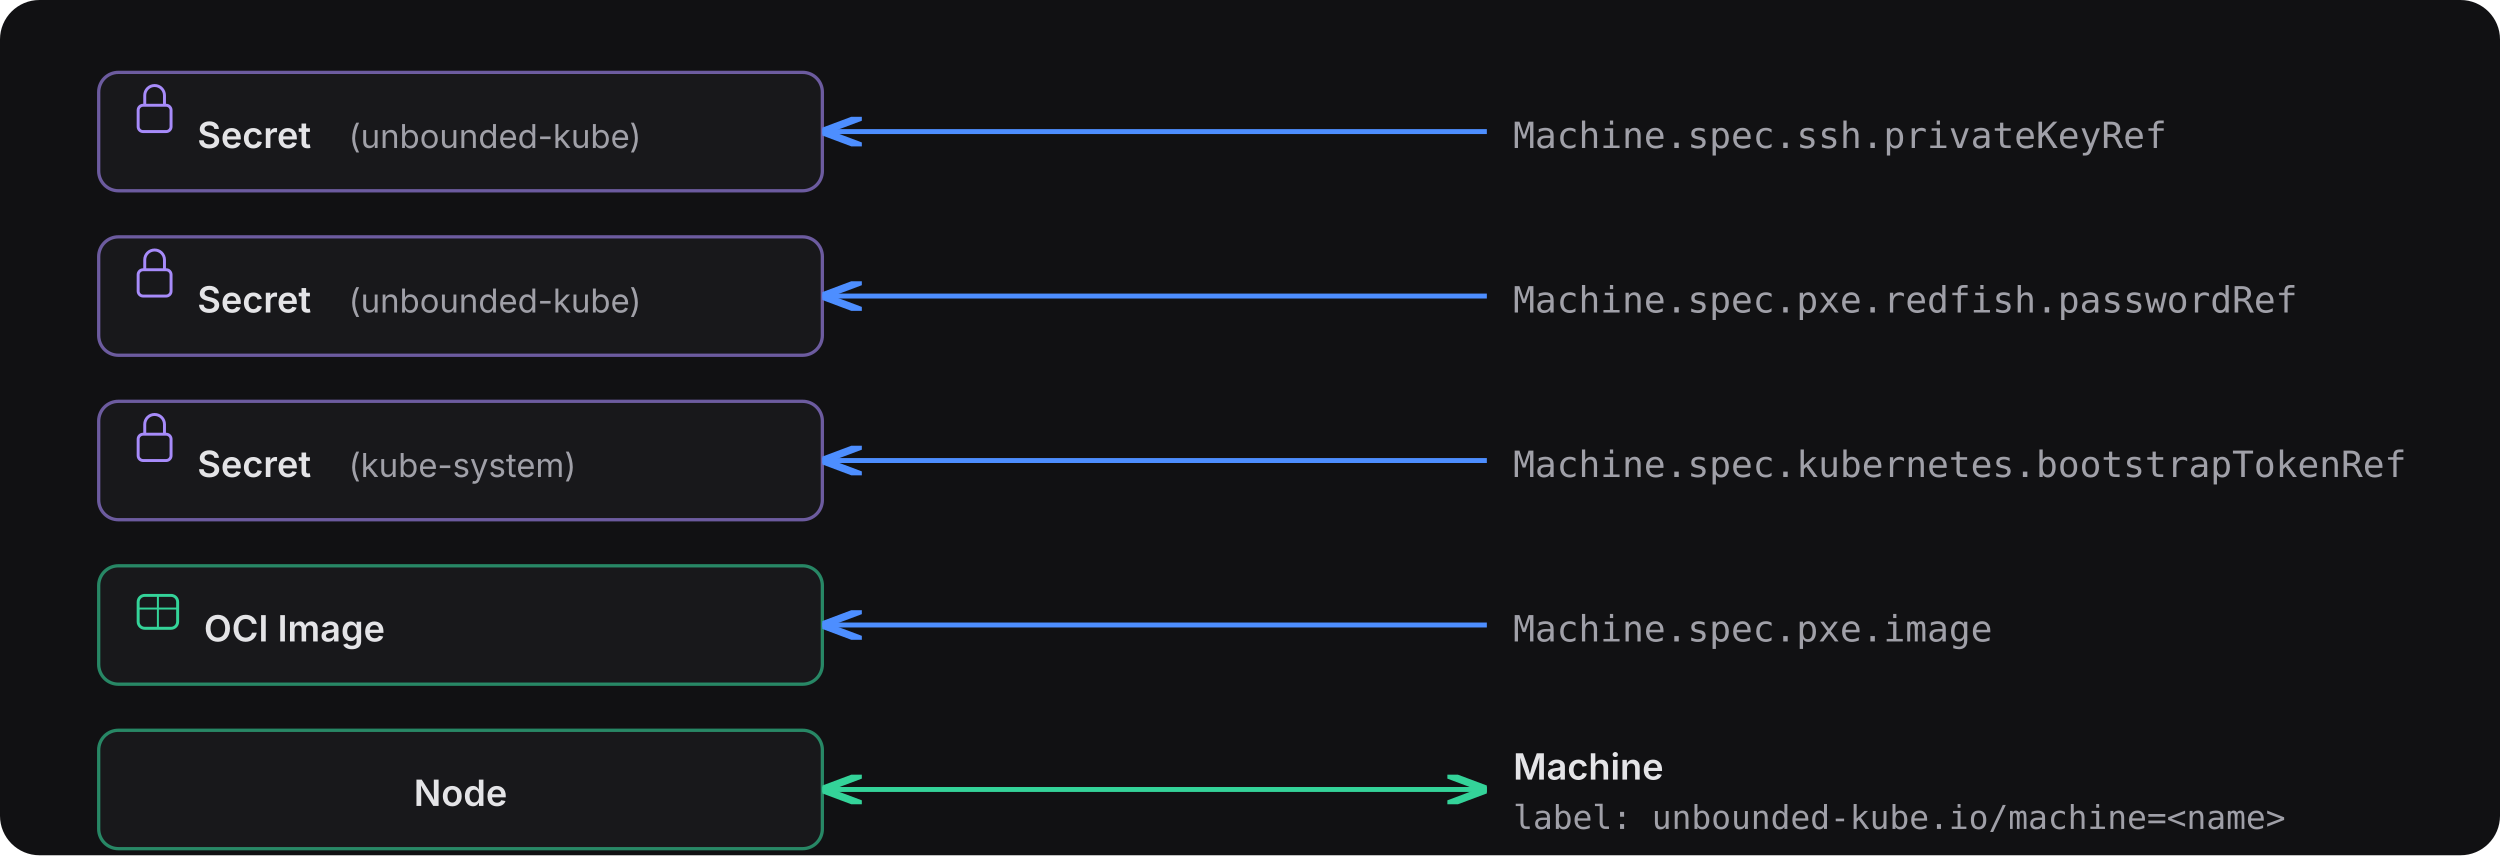
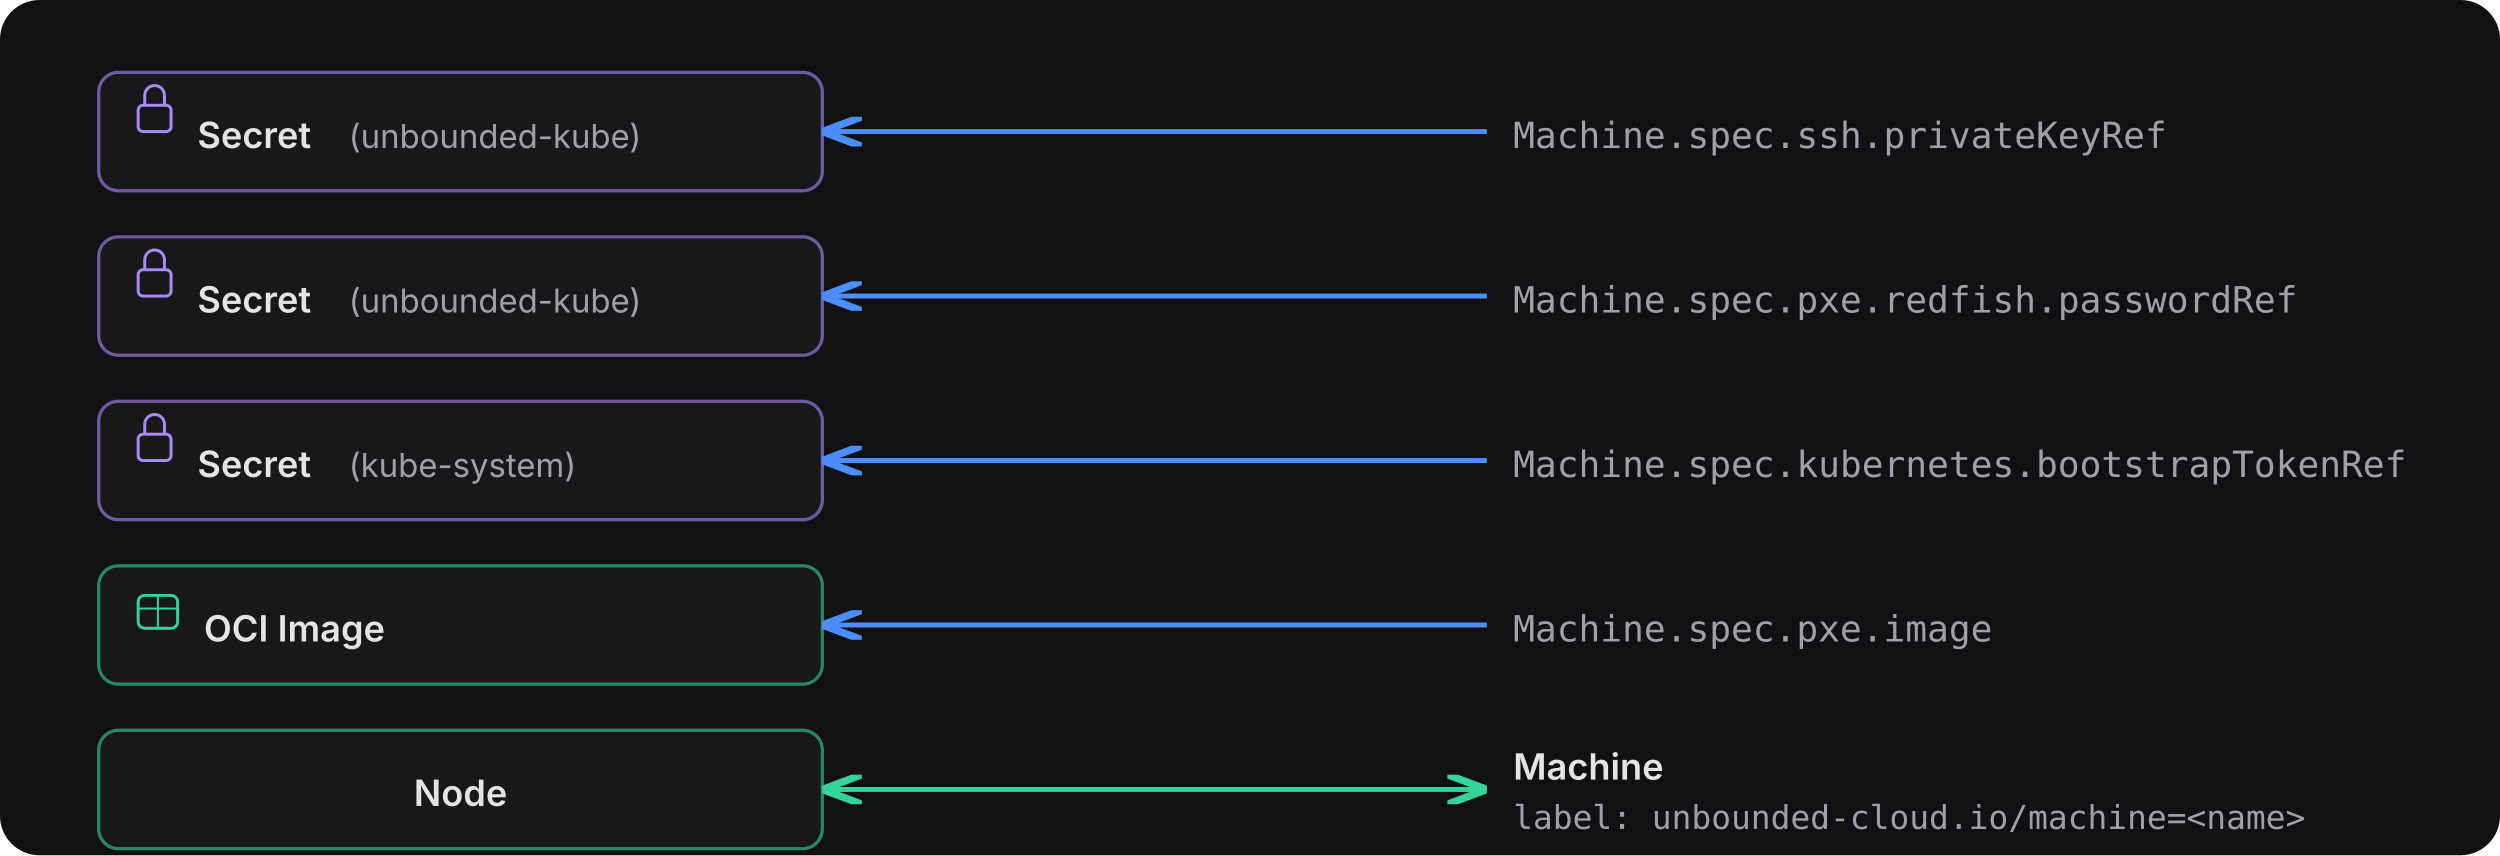
<svg xmlns="http://www.w3.org/2000/svg" viewBox="0 0 760 260" font-family="Inter, -apple-system, BlinkMacSystemFont, sans-serif">
  <defs>
    <marker id="arrowL" markerWidth="8" markerHeight="6" refX="0" refY="3" orient="auto">
      <path d="M8,0 L0,3 L8,6" fill="none" stroke="#4d8eff" stroke-width="1.5" />
    </marker>
    <marker id="arrowR" markerWidth="8" markerHeight="6" refX="8" refY="3" orient="auto">
      <path d="M0,0 L8,3 L0,6" fill="none" stroke="#4d8eff" stroke-width="1.5" />
    </marker>
    <marker id="arrowBiL" markerWidth="8" markerHeight="6" refX="0" refY="3" orient="auto">
      <path d="M8,0 L0,3 L8,6" fill="none" stroke="#34d399" stroke-width="1.5" />
    </marker>
    <marker id="arrowBiR" markerWidth="8" markerHeight="6" refX="8" refY="3" orient="auto">
      <path d="M0,0 L8,3 L0,6" fill="none" stroke="#34d399" stroke-width="1.5" />
    </marker>
  </defs>
  <rect width="760" height="260" rx="12" fill="#111113" />
  <rect x="30" y="22" width="220" height="36" rx="6" fill="#18181b" stroke="#a78bfa" stroke-width="1" stroke-opacity="0.6" />
  <rect x="42" y="32" width="10" height="8" rx="1.5" fill="none" stroke="#a78bfa" stroke-width="0.9" />
  <path d="M44,32 L44,29 A3,3 0 0,1 50,29 L50,32" fill="none" stroke="#a78bfa" stroke-width="0.9" />
  <text x="60" y="45" fill="#e4e4e7" font-size="11" font-weight="600">Secret</text>
  <text x="106" y="45" fill="#a0a0a8" font-size="10">(unbounded-kube)</text>
  <rect x="30" y="72" width="220" height="36" rx="6" fill="#18181b" stroke="#a78bfa" stroke-width="1" stroke-opacity="0.6" />
  <rect x="42" y="82" width="10" height="8" rx="1.5" fill="none" stroke="#a78bfa" stroke-width="0.9" />
  <path d="M44,82 L44,79 A3,3 0 0,1 50,79 L50,82" fill="none" stroke="#a78bfa" stroke-width="0.9" />
  <text x="60" y="95" fill="#e4e4e7" font-size="11" font-weight="600">Secret</text>
  <text x="106" y="95" fill="#a0a0a8" font-size="10">(unbounded-kube)</text>
  <rect x="30" y="122" width="220" height="36" rx="6" fill="#18181b" stroke="#a78bfa" stroke-width="1" stroke-opacity="0.6" />
  <rect x="42" y="132" width="10" height="8" rx="1.5" fill="none" stroke="#a78bfa" stroke-width="0.9" />
  <path d="M44,132 L44,129 A3,3 0 0,1 50,129 L50,132" fill="none" stroke="#a78bfa" stroke-width="0.9" />
  <text x="60" y="145" fill="#e4e4e7" font-size="11" font-weight="600">Secret</text>
  <text x="106" y="145" fill="#a0a0a8" font-size="10">(kube-system)</text>
  <rect x="30" y="172" width="220" height="36" rx="6" fill="#18181b" stroke="#34d399" stroke-width="1" stroke-opacity="0.6" />
  <rect x="42" y="181" width="12" height="10" rx="2" fill="none" stroke="#34d399" stroke-width="0.9" />
  <line x1="42" y1="185" x2="54" y2="185" stroke="#34d399" stroke-width="0.6" />
  <line x1="48" y1="181" x2="48" y2="191" stroke="#34d399" stroke-width="0.6" />
  <text x="62" y="195" fill="#e4e4e7" font-size="11" font-weight="600">OCI Image</text>
  <rect x="30" y="222" width="220" height="36" rx="6" fill="#18181b" stroke="#34d399" stroke-width="1" stroke-opacity="0.6" />
  <text x="140" y="245" text-anchor="middle" fill="#e4e4e7" font-size="11" font-weight="600">Node</text>
  <text x="460" y="45" fill="#a0a0a8" font-size="11" font-family="'SF Mono', 'Fira Code', monospace">Machine.spec.ssh.privateKeyRef</text>
  <text x="460" y="95" fill="#a0a0a8" font-size="11" font-family="'SF Mono', 'Fira Code', monospace">Machine.spec.pxe.redfish.passwordRef</text>
  <text x="460" y="145" fill="#a0a0a8" font-size="11" font-family="'SF Mono', 'Fira Code', monospace">Machine.spec.kubernetes.bootstrapTokenRef</text>
  <text x="460" y="195" fill="#a0a0a8" font-size="11" font-family="'SF Mono', 'Fira Code', monospace">Machine.spec.pxe.image</text>
  <line x1="250" y1="40" x2="452" y2="40" stroke="#4d8eff" stroke-width="1.5" marker-start="url(#arrowL)" />
  <line x1="250" y1="90" x2="452" y2="90" stroke="#4d8eff" stroke-width="1.5" marker-start="url(#arrowL)" />
  <line x1="250" y1="140" x2="452" y2="140" stroke="#4d8eff" stroke-width="1.5" marker-start="url(#arrowL)" />
  <line x1="250" y1="190" x2="452" y2="190" stroke="#4d8eff" stroke-width="1.5" marker-start="url(#arrowL)" />
  <line x1="250" y1="240" x2="452" y2="240" stroke="#34d399" stroke-width="1.5" marker-start="url(#arrowBiL)" marker-end="url(#arrowBiR)" />
  <text x="460" y="237" fill="#e4e4e7" font-size="11" font-weight="600">Machine</text>
-   <text x="460" y="252" fill="#a0a0a8" font-size="10" font-family="'SF Mono', 'Fira Code', monospace">label: unbounded-kube.io/machine=&lt;name&gt;</text>
+   <text x="460" y="252" fill="#a0a0a8" font-size="10" font-family="'SF Mono', 'Fira Code', monospace">label: unbounded-cloud.io/machine=&lt;name&gt;</text>
</svg>
